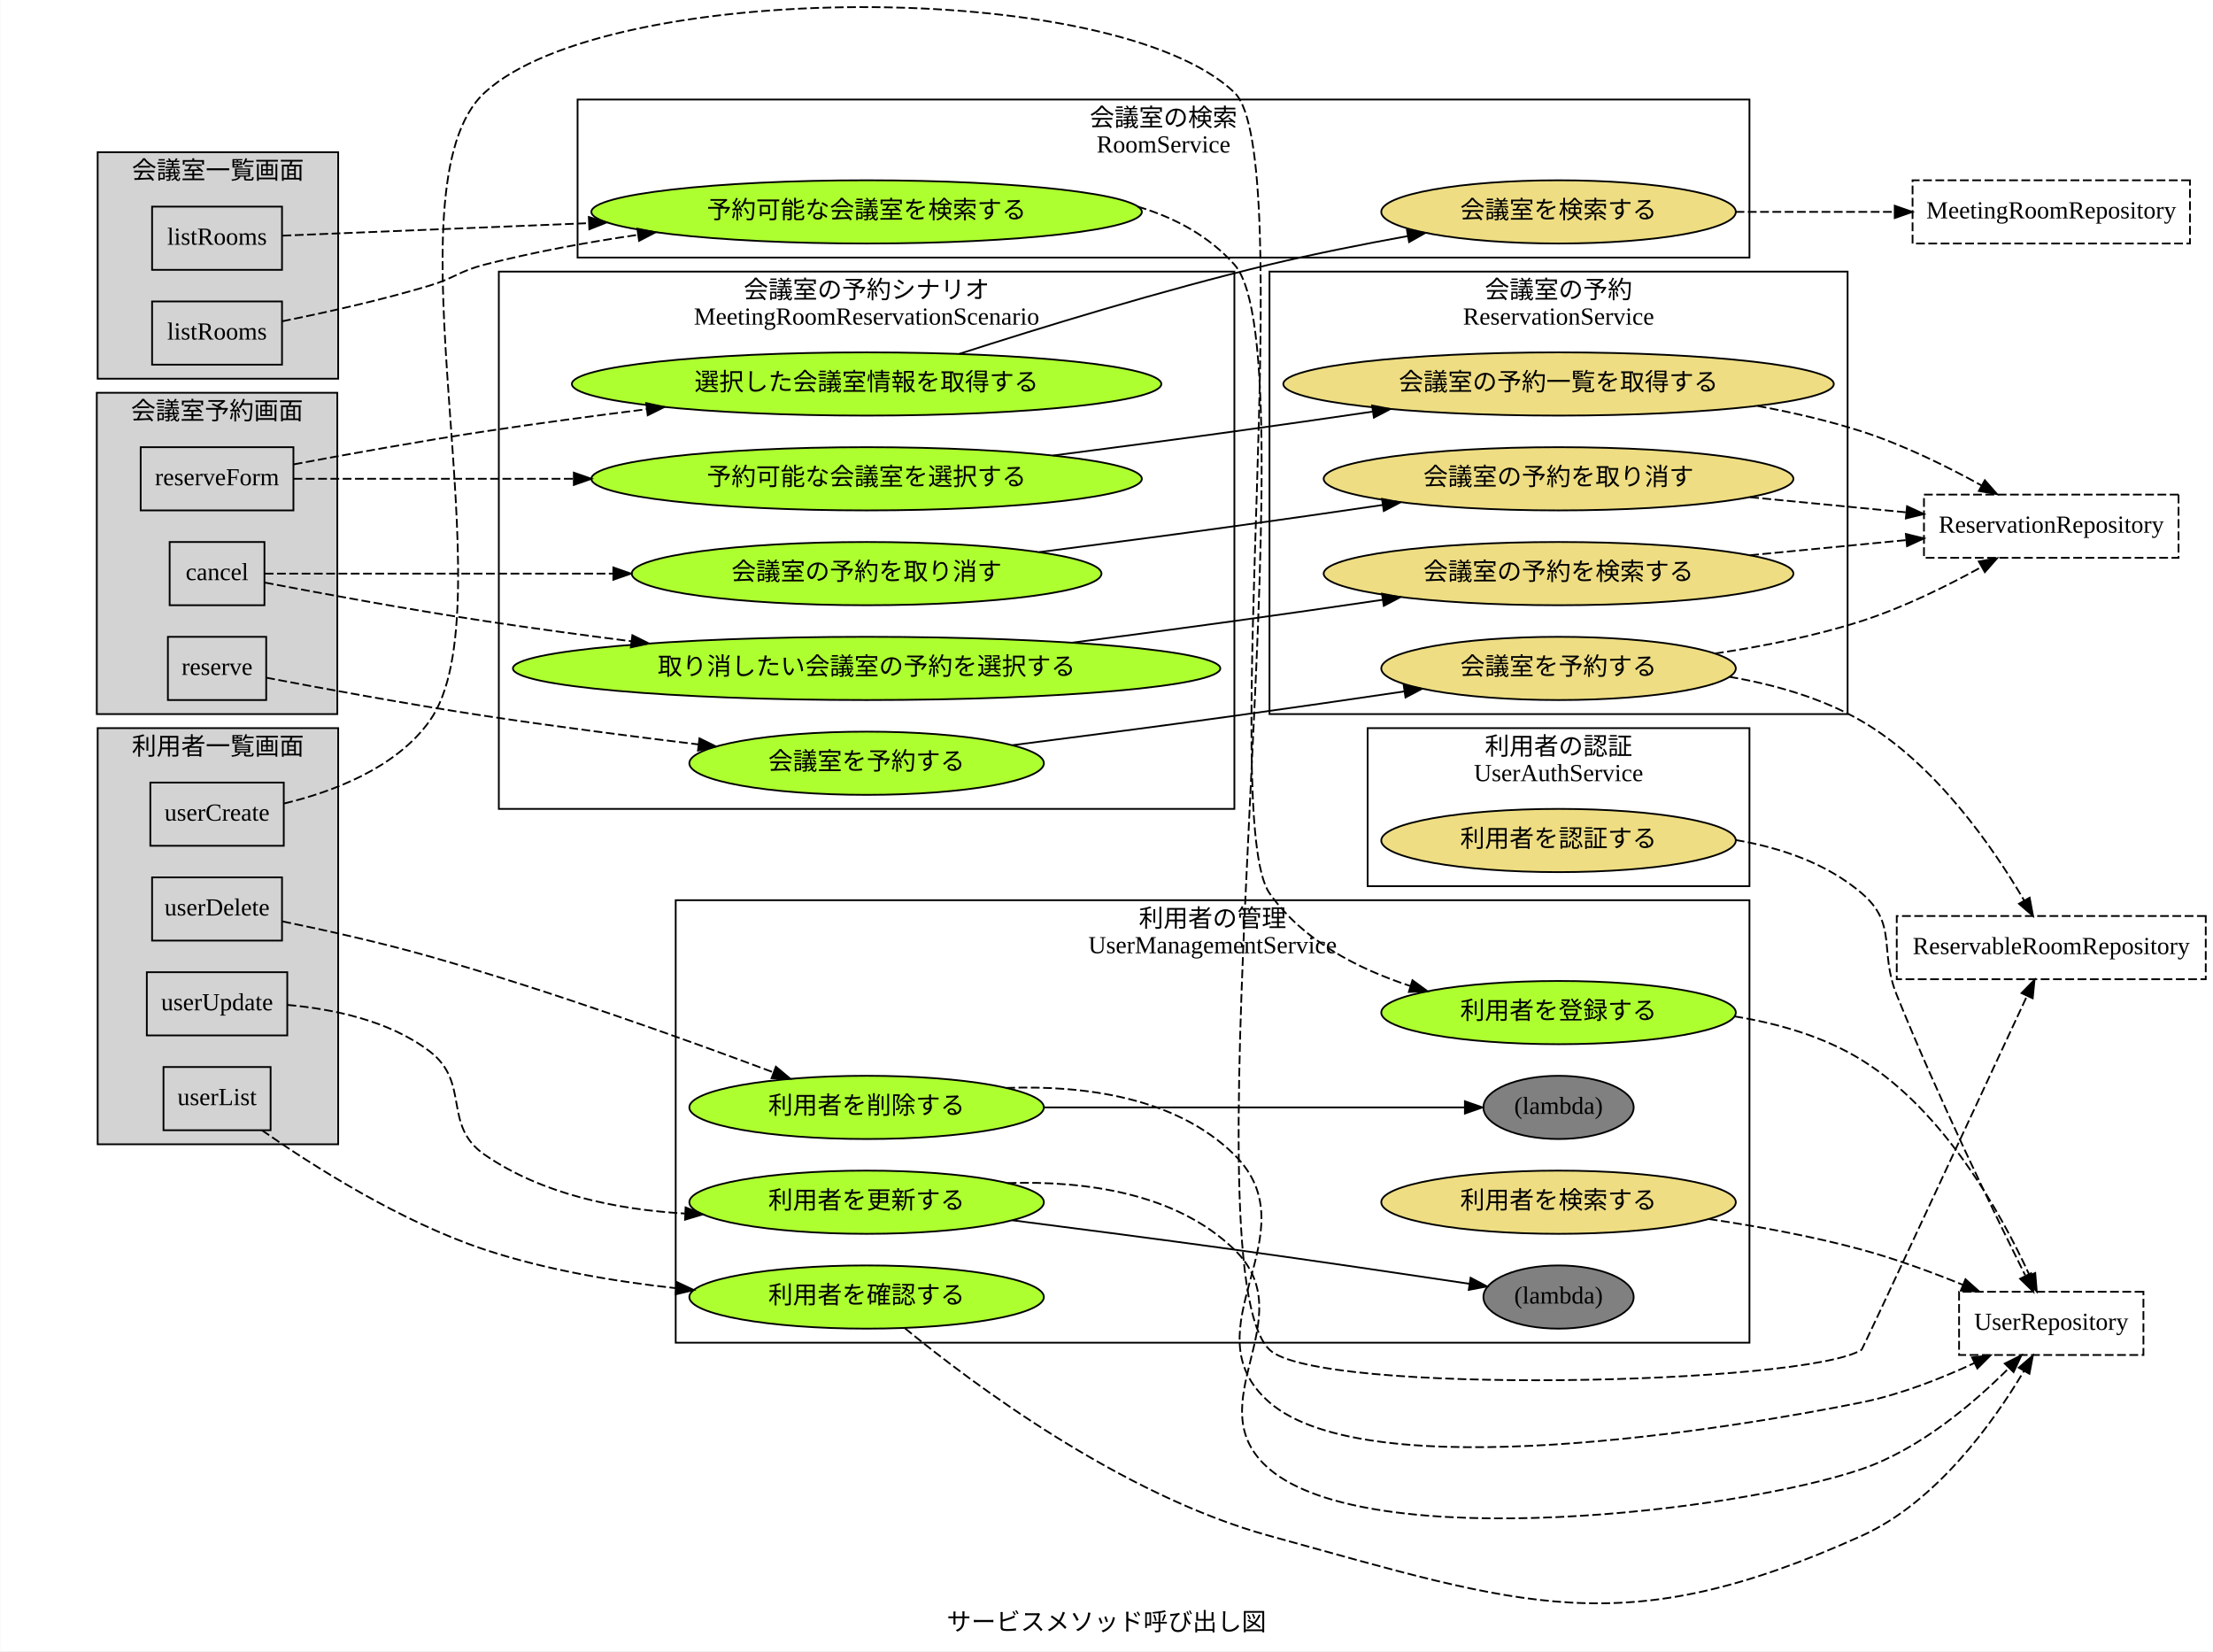
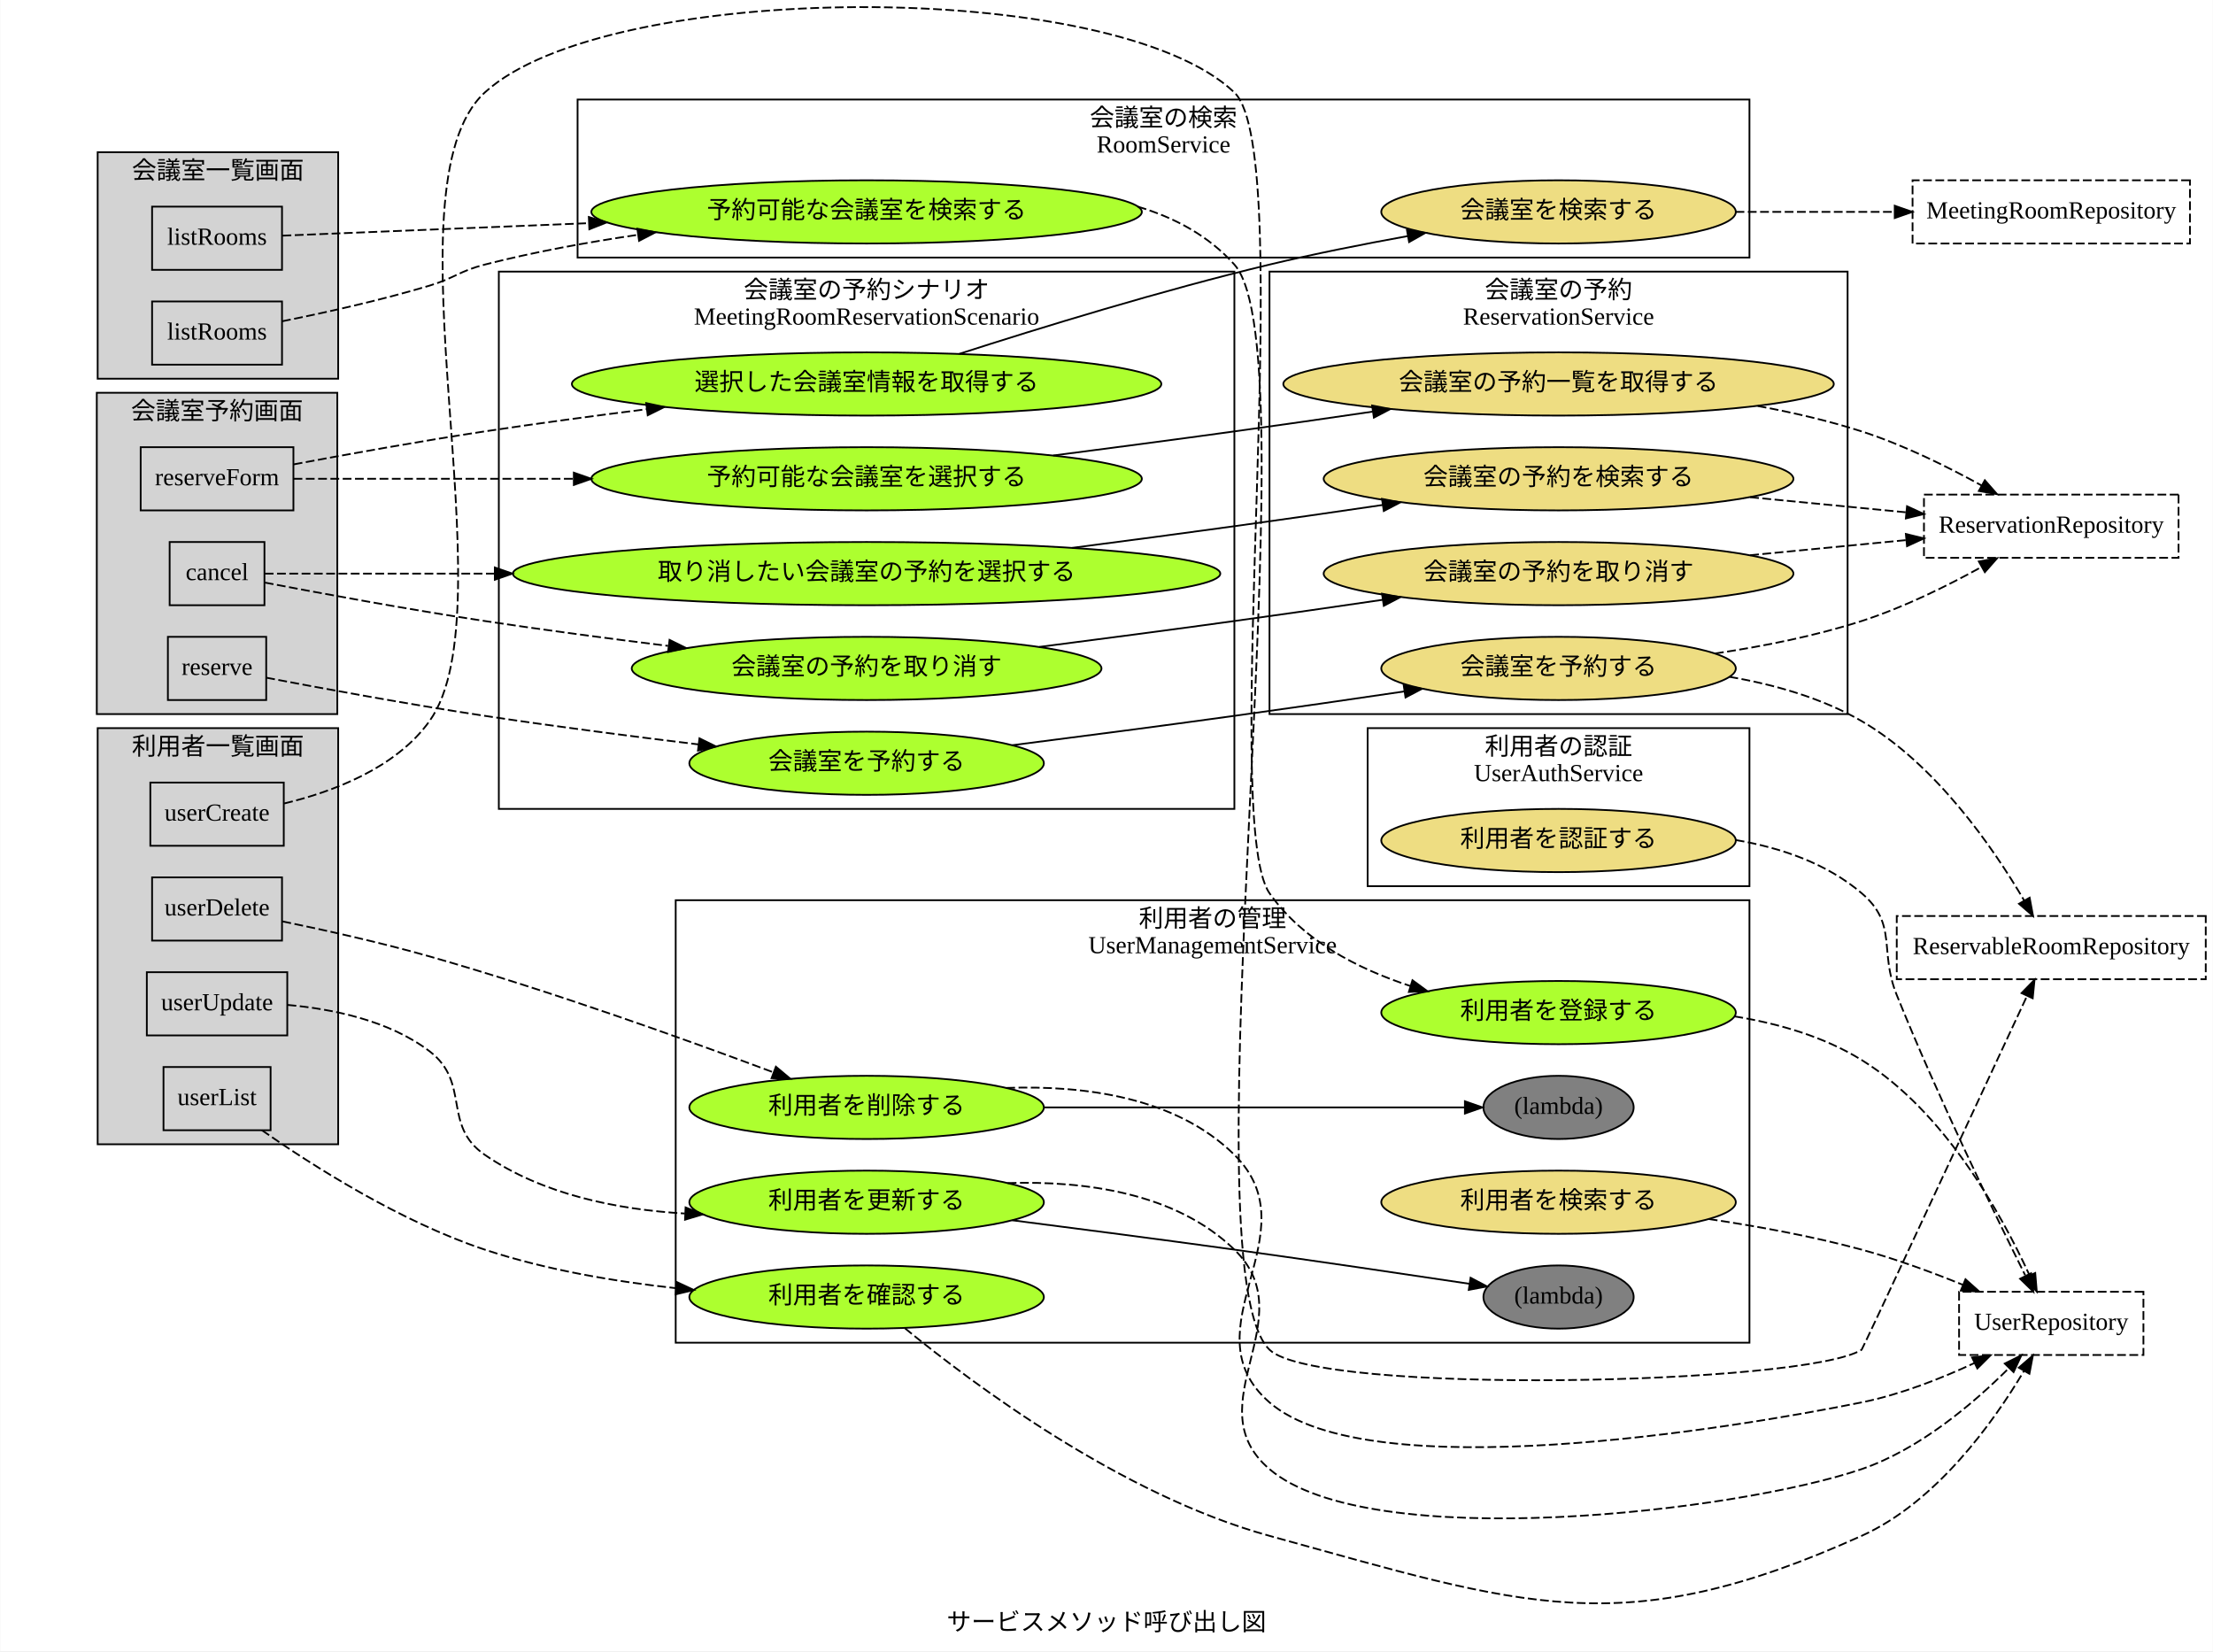
<svg xmlns="http://www.w3.org/2000/svg" xmlns:xlink="http://www.w3.org/1999/xlink" width="1260pt" height="940pt" viewBox="0.00 0.00 1260.24 940.37">
  <g id="graph0" class="graph" transform="scale(1 1) rotate(0) translate(4 936.37)">
    <polygon fill="white" stroke="transparent" points="-4,4 -4,-936.37 1256.24,-936.37 1256.24,4 -4,4" />
    <text text-anchor="middle" x="626.12" y="-7.8" font-family="Times New Roman,serif" font-size="14.00">
            サービスメソッド呼び出し図
        </text>
    <g id="clust1" class="cluster">
            </g>
    <g id="clust4" class="cluster">
      <polygon fill="none" stroke="black" points="324.85,-789.69 324.85,-879.69 992.34,-879.69 992.34,-789.69 324.85,-789.69" />
      <text text-anchor="middle" x="658.59" y="-864.49" font-family="Times New Roman,serif" font-size="14.00">
                会議室の検索
            </text>
      <text text-anchor="middle" x="658.59" y="-849.49" font-family="Times New Roman,serif" font-size="14.00">
                RoomService
            </text>
    </g>
+     <g id="clust2" class="cluster">
+       <polygon fill="none" stroke="black" points="774.86,-431.69 774.86,-521.69 992.34,-521.69 992.34,-431.69 774.86,-431.69" />
+       <text text-anchor="middle" x="883.6" y="-506.49" font-family="Times New Roman,serif" font-size="14.00">
+                 利用者の認証
+             </text>
+       <text text-anchor="middle" x="883.6" y="-491.49" font-family="Times New Roman,serif" font-size="14.00">
+                 UserAuthService
+             </text>
+     </g>
+     <g id="clust3" class="cluster">
+       <polygon fill="none" stroke="black" points="718.96,-529.69 718.96,-781.69 1048.24,-781.69 1048.24,-529.69 718.96,-529.69" />
+       <text text-anchor="middle" x="883.6" y="-766.49" font-family="Times New Roman,serif" font-size="14.00">
+                 会議室の予約
+             </text>
+       <text text-anchor="middle" x="883.6" y="-751.49" font-family="Times New Roman,serif" font-size="14.00">
+                 ReservationService
+             </text>
+     </g>
+     <g id="clust6" class="cluster">
+       <polygon fill="none" stroke="black" points="380.74,-171.69 380.74,-423.69 992.34,-423.69 992.34,-171.69 380.74,-171.69" />
+       <text text-anchor="middle" x="686.54" y="-408.49" font-family="Times New Roman,serif" font-size="14.00">
+                 利用者の管理
+             </text>
+       <text text-anchor="middle" x="686.54" y="-393.49" font-family="Times New Roman,serif" font-size="14.00">
+                 UserManagementService
+             </text>
+     </g>
    <g id="clust5" class="cluster">
      <polygon fill="none" stroke="black" points="280,-475.69 280,-781.69 698.96,-781.69 698.96,-475.69 280,-475.69" />
      <text text-anchor="middle" x="489.48" y="-766.49" font-family="Times New Roman,serif" font-size="14.00">
                会議室の予約シナリオ
            </text>
      <text text-anchor="middle" x="489.48" y="-751.49" font-family="Times New Roman,serif" font-size="14.00">
                MeetingRoomReservationScenario
-             </text>
-     </g>
-     <g id="clust2" class="cluster">
-       <polygon fill="none" stroke="black" points="774.86,-431.69 774.86,-521.69 992.34,-521.69 992.34,-431.69 774.86,-431.69" />
-       <text text-anchor="middle" x="883.6" y="-506.49" font-family="Times New Roman,serif" font-size="14.00">
-                 利用者の認証
-             </text>
-       <text text-anchor="middle" x="883.6" y="-491.49" font-family="Times New Roman,serif" font-size="14.00">
-                 UserAuthService
-             </text>
-     </g>
-     <g id="clust6" class="cluster">
-       <polygon fill="none" stroke="black" points="380.74,-171.69 380.74,-423.69 992.34,-423.69 992.34,-171.69 380.74,-171.69" />
-       <text text-anchor="middle" x="686.54" y="-408.49" font-family="Times New Roman,serif" font-size="14.00">
-                 利用者の管理
-             </text>
-       <text text-anchor="middle" x="686.54" y="-393.49" font-family="Times New Roman,serif" font-size="14.00">
-                 UserManagementService
-             </text>
-     </g>
-     <g id="clust3" class="cluster">
-       <polygon fill="none" stroke="black" points="718.96,-529.69 718.96,-781.69 1048.24,-781.69 1048.24,-529.69 718.96,-529.69" />
-       <text text-anchor="middle" x="883.6" y="-766.49" font-family="Times New Roman,serif" font-size="14.00">
-                 会議室の予約
-             </text>
-       <text text-anchor="middle" x="883.6" y="-751.49" font-family="Times New Roman,serif" font-size="14.00">
-                 ReservationService
            </text>
    </g>
    <g id="clust7" class="cluster">
            </g>
    <g id="clust9" class="cluster">
      <polygon fill="lightgrey" stroke="black" points="51,-529.69 51,-712.69 188,-712.69 188,-529.69 51,-529.69" />
      <text text-anchor="middle" x="119.5" y="-697.49" font-family="Times New Roman,serif" font-size="14.00">
                会議室予約画面
            </text>
    </g>
+     <g id="clust8" class="cluster">
+       <polygon fill="lightgrey" stroke="black" points="51.5,-284.69 51.5,-521.69 188.5,-521.69 188.5,-284.69 51.5,-284.69" />
+       <text text-anchor="middle" x="120" y="-506.49" font-family="Times New Roman,serif" font-size="14.00">
+                 利用者一覧画面
+             </text>
+     </g>
    <g id="clust10" class="cluster">
      <polygon fill="lightgrey" stroke="black" points="51.5,-720.69 51.5,-849.69 188.5,-849.69 188.5,-720.69 51.5,-720.69" />
      <text text-anchor="middle" x="120" y="-834.49" font-family="Times New Roman,serif" font-size="14.00">
                会議室一覧画面
-             </text>
-     </g>
-     <g id="clust8" class="cluster">
-       <polygon fill="lightgrey" stroke="black" points="51.5,-284.69 51.5,-521.69 188.5,-521.69 188.5,-284.69 51.5,-284.69" />
-       <text text-anchor="middle" x="120" y="-506.49" font-family="Times New Roman,serif" font-size="14.00">
-                 利用者一覧画面
            </text>
    </g>
    <g id="node1" class="node">
      <g id="a_node1">
        <a xlink:href="https://github.com/k2works/application_programing_excercise_2022/tree/take13/src/main/java/mrs/application/service/auth/UserManagementService.java" xlink:title="UserManagementService.delete(UserId)">
          <ellipse fill="greenyellow" stroke="black" cx="489.48" cy="-305.69" rx="100.98" ry="18" />
          <text text-anchor="middle" x="489.48" y="-301.99" font-family="Times New Roman,serif" font-size="14.00">利用者を削除する
                    </text>
        </a>
      </g>
    </g>
    <g id="node2" class="node">
      <ellipse fill="gray" stroke="black" cx="883.6" cy="-305.69" rx="42.79" ry="18" />
      <text text-anchor="middle" x="883.6" y="-301.99" font-family="Times New Roman,serif" font-size="14.00">
                (lambda)
            </text>
    </g>
    <g id="edge1" class="edge">
      <path fill="none" stroke="black" d="M590.44,-305.69C666.8,-305.69 769,-305.69 830.08,-305.69" />
      <polygon fill="black" stroke="black" points="830.26,-309.19 840.26,-305.69 830.26,-302.19 830.26,-309.19" />
    </g>
    <g id="node32" class="node">
      <polygon fill="none" stroke="black" stroke-dasharray="5,2" points="1216.74,-200.69 1111.74,-200.69 1111.74,-164.69 1216.74,-164.69 1216.74,-200.69" />
      <text text-anchor="middle" x="1164.24" y="-178.99" font-family="Times New Roman,serif" font-size="14.00">
                UserRepository
            </text>
    </g>
    <g id="edge20" class="edge">
      <path fill="none" stroke="black" stroke-dasharray="5,2" d="M569.03,-316.78C613,-318.35 665.54,-311.71 698.96,-278.69 743.99,-234.2 671.17,-179.18 718.96,-137.69 775.56,-88.55 982.77,-122.86 1056.24,-137.69 1078.31,-142.14 1101.49,-151.27 1120.61,-160.16" />
      <polygon fill="black" stroke="black" points="1119.12,-163.32 1129.65,-164.48 1122.14,-157.01 1119.12,-163.32" />
    </g>
    <g id="node3" class="node">
      <g id="a_node3">
        <a xlink:href="https://github.com/k2works/application_programing_excercise_2022/tree/take13/src/main/java/mrs/application/service/auth/UserManagementService.java" xlink:title="UserManagementService.update(User)">
          <ellipse fill="greenyellow" stroke="black" cx="489.48" cy="-251.69" rx="100.98" ry="18" />
          <text text-anchor="middle" x="489.48" y="-247.99" font-family="Times New Roman,serif" font-size="14.00">利用者を更新する
                    </text>
        </a>
      </g>
    </g>
    <g id="node4" class="node">
      <ellipse fill="gray" stroke="black" cx="883.6" cy="-197.69" rx="42.79" ry="18" />
      <text text-anchor="middle" x="883.6" y="-193.99" font-family="Times New Roman,serif" font-size="14.00">
                (lambda)
            </text>
    </g>
    <g id="edge2" class="edge">
      <path fill="none" stroke="black" d="M572.46,-241.4C610.89,-236.49 657.3,-230.45 698.96,-224.69 744.33,-218.41 795.93,-210.78 832.86,-205.23" />
      <polygon fill="black" stroke="black" points="833.5,-208.68 842.87,-203.73 832.46,-201.76 833.5,-208.68" />
    </g>
    <g id="edge24" class="edge">
      <path fill="none" stroke="black" stroke-dasharray="5,2" d="M569.84,-262.6C613.52,-263.95 665.51,-257.16 698.96,-224.69 739.34,-185.5 676.15,-136.19 718.96,-99.69 775.99,-51.05 985.33,-75.41 1056.24,-99.69 1089.37,-111.03 1120.17,-137.28 1140.14,-157.24" />
      <polygon fill="black" stroke="black" points="1137.76,-159.81 1147.24,-164.54 1142.78,-154.93 1137.76,-159.81" />
    </g>
    <g id="node5" class="node">
      <g id="a_node5">
        <a xlink:href="https://github.com/k2works/application_programing_excercise_2022/tree/take13/src/main/java/mrs/application/scenario/MeetingRoomReservationScenario.java" xlink:title="MeetingRoomReservationScenario.cancel(Reservation)">
-           <ellipse fill="greenyellow" stroke="black" cx="489.48" cy="-609.69" rx="133.78" ry="18" />
-           <text text-anchor="middle" x="489.48" y="-605.99" font-family="Times New Roman,serif" font-size="14.00">会議室の予約を取り消す
+           <ellipse fill="greenyellow" stroke="black" cx="489.48" cy="-555.69" rx="133.78" ry="18" />
+           <text text-anchor="middle" x="489.48" y="-551.99" font-family="Times New Roman,serif" font-size="14.00">会議室の予約を取り消す
                    </text>
        </a>
      </g>
    </g>
    <g id="node6" class="node">
      <g id="a_node6">
        <a xlink:href="https://github.com/k2works/application_programing_excercise_2022/tree/take13/src/main/java/mrs/application/service/reservation/ReservationService.java" xlink:title="ReservationService.cancel(Reservation)">
-           <ellipse fill="#eedd82" stroke="black" cx="883.6" cy="-663.69" rx="133.78" ry="18" />
-           <text text-anchor="middle" x="883.6" y="-659.99" font-family="Times New Roman,serif" font-size="14.00">会議室の予約を取り消す
+           <ellipse fill="#eedd82" stroke="black" cx="883.6" cy="-609.69" rx="133.78" ry="18" />
+           <text text-anchor="middle" x="883.6" y="-605.99" font-family="Times New Roman,serif" font-size="14.00">会議室の予約を取り消す
                    </text>
        </a>
      </g>
    </g>
    <g id="edge3" class="edge">
-       <path fill="none" stroke="black" d="M587.84,-621.94C622.89,-626.45 662.72,-631.67 698.96,-636.69 726.4,-640.48 756.11,-644.77 783.48,-648.79" />
-       <polygon fill="black" stroke="black" points="783.04,-652.27 793.44,-650.26 784.06,-645.34 783.04,-652.27" />
+       <path fill="none" stroke="black" d="M587.84,-567.94C622.89,-572.45 662.72,-577.67 698.96,-582.69 726.4,-586.48 756.11,-590.77 783.48,-594.79" />
+       <polygon fill="black" stroke="black" points="783.04,-598.27 793.44,-596.26 784.06,-591.34 783.04,-598.27" />
    </g>
    <g id="node31" class="node">
      <polygon fill="none" stroke="black" stroke-dasharray="5,2" points="1236.74,-654.69 1091.74,-654.69 1091.74,-618.69 1236.74,-618.69 1236.74,-654.69" />
      <text text-anchor="middle" x="1164.24" y="-632.99" font-family="Times New Roman,serif" font-size="14.00">
                ReservationRepository
            </text>
    </g>
    <g id="edge25" class="edge">
-       <path fill="none" stroke="black" stroke-dasharray="5,2" d="M992.73,-653.21C1022.29,-650.34 1053.83,-647.29 1081.64,-644.59" />
-       <polygon fill="black" stroke="black" points="1082.09,-648.06 1091.71,-643.62 1081.42,-641.1 1082.09,-648.06" />
+       <path fill="none" stroke="black" stroke-dasharray="5,2" d="M992.73,-620.16C1022.29,-623.03 1053.83,-626.08 1081.64,-628.78" />
+       <polygon fill="black" stroke="black" points="1081.42,-632.27 1091.71,-629.75 1082.09,-625.31 1081.42,-632.27" />
    </g>
    <g id="node7" class="node">
      <g id="a_node7">
        <a xlink:href="https://github.com/k2works/application_programing_excercise_2022/tree/take13/src/main/java/mrs/application/scenario/MeetingRoomReservationScenario.java" xlink:title="MeetingRoomReservationScenario.findOne(ReservationId)">
-           <ellipse fill="greenyellow" stroke="black" cx="489.48" cy="-555.69" rx="201.46" ry="18" />
-           <text text-anchor="middle" x="489.48" y="-551.99" font-family="Times New Roman,serif" font-size="14.00">取り消したい会議室の予約を選択する
+           <ellipse fill="greenyellow" stroke="black" cx="489.48" cy="-609.69" rx="201.46" ry="18" />
+           <text text-anchor="middle" x="489.48" y="-605.99" font-family="Times New Roman,serif" font-size="14.00">取り消したい会議室の予約を選択する
                    </text>
        </a>
      </g>
    </g>
    <g id="node8" class="node">
      <g id="a_node8">
        <a xlink:href="https://github.com/k2works/application_programing_excercise_2022/tree/take13/src/main/java/mrs/application/service/reservation/ReservationService.java" xlink:title="ReservationService.findOne(ReservationId)">
-           <ellipse fill="#eedd82" stroke="black" cx="883.6" cy="-609.69" rx="133.78" ry="18" />
-           <text text-anchor="middle" x="883.6" y="-605.99" font-family="Times New Roman,serif" font-size="14.00">会議室の予約を検索する
+           <ellipse fill="#eedd82" stroke="black" cx="883.6" cy="-663.69" rx="133.78" ry="18" />
+           <text text-anchor="middle" x="883.6" y="-659.99" font-family="Times New Roman,serif" font-size="14.00">会議室の予約を検索する
                    </text>
        </a>
      </g>
    </g>
    <g id="edge4" class="edge">
-       <path fill="none" stroke="black" d="M606.59,-570.36C636.69,-574.27 669.05,-578.55 698.96,-582.69 726.4,-586.48 756.11,-590.77 783.48,-594.79" />
-       <polygon fill="black" stroke="black" points="783.04,-598.27 793.44,-596.26 784.06,-591.34 783.04,-598.27" />
+       <path fill="none" stroke="black" d="M606.59,-624.36C636.69,-628.27 669.05,-632.55 698.96,-636.69 726.4,-640.48 756.11,-644.77 783.48,-648.79" />
+       <polygon fill="black" stroke="black" points="783.04,-652.27 793.44,-650.26 784.06,-645.34 783.04,-652.27" />
    </g>
    <g id="edge26" class="edge">
-       <path fill="none" stroke="black" stroke-dasharray="5,2" d="M992.73,-620.16C1022.29,-623.03 1053.83,-626.08 1081.64,-628.78" />
-       <polygon fill="black" stroke="black" points="1081.42,-632.27 1091.71,-629.75 1082.09,-625.31 1081.42,-632.27" />
+       <path fill="none" stroke="black" stroke-dasharray="5,2" d="M992.73,-653.21C1022.29,-650.34 1053.83,-647.29 1081.64,-644.59" />
+       <polygon fill="black" stroke="black" points="1082.09,-648.06 1091.71,-643.62 1081.42,-641.1 1082.09,-648.06" />
    </g>
    <g id="node9" class="node">
      <g id="a_node9">
        <a xlink:href="https://github.com/k2works/application_programing_excercise_2022/tree/take13/src/main/java/mrs/application/scenario/MeetingRoomReservationScenario.java" xlink:title="MeetingRoomReservationScenario.findReservations(ReservableRoomId)">
          <ellipse fill="greenyellow" stroke="black" cx="489.48" cy="-663.69" rx="156.77" ry="18" />
          <text text-anchor="middle" x="489.48" y="-659.99" font-family="Times New Roman,serif" font-size="14.00">予約可能な会議室を選択する
                    </text>
        </a>
      </g>
    </g>
    <g id="node10" class="node">
      <g id="a_node10">
        <a xlink:href="https://github.com/k2works/application_programing_excercise_2022/tree/take13/src/main/java/mrs/application/service/reservation/ReservationService.java" xlink:title="ReservationService.findReservations(ReservableRoomId)">
          <ellipse fill="#eedd82" stroke="black" cx="883.6" cy="-717.69" rx="156.77" ry="18" />
          <text text-anchor="middle" x="883.6" y="-713.99" font-family="Times New Roman,serif" font-size="14.00">会議室の予約一覧を取得する
                    </text>
        </a>
      </g>
    </g>
    <g id="edge5" class="edge">
      <path fill="none" stroke="black" d="M595.79,-676.96C628.83,-681.23 665.43,-686.05 698.96,-690.69 724.47,-694.21 751.94,-698.17 777.66,-701.94" />
      <polygon fill="black" stroke="black" points="777.4,-705.44 787.81,-703.43 778.42,-698.51 777.4,-705.44" />
    </g>
    <g id="edge27" class="edge">
      <path fill="none" stroke="black" stroke-dasharray="5,2" d="M997.04,-705.15C1017.01,-701.47 1037.43,-696.74 1056.24,-690.69 1079.94,-683.05 1104.86,-670.75 1124.69,-659.82" />
      <polygon fill="black" stroke="black" points="1126.41,-662.87 1133.41,-654.91 1122.98,-656.76 1126.41,-662.87" />
    </g>
    <g id="node11" class="node">
      <g id="a_node11">
        <a xlink:href="https://github.com/k2works/application_programing_excercise_2022/tree/take13/src/main/java/mrs/application/scenario/MeetingRoomReservationScenario.java" xlink:title="MeetingRoomReservationScenario.reserve(Reservation)">
          <ellipse fill="greenyellow" stroke="black" cx="489.48" cy="-501.69" rx="100.98" ry="18" />
          <text text-anchor="middle" x="489.48" y="-497.99" font-family="Times New Roman,serif" font-size="14.00">会議室を予約する
                    </text>
        </a>
      </g>
    </g>
    <g id="node12" class="node">
      <g id="a_node12">
        <a xlink:href="https://github.com/k2works/application_programing_excercise_2022/tree/take13/src/main/java/mrs/application/service/reservation/ReservationService.java" xlink:title="ReservationService.reserve(Reservation)">
          <ellipse fill="#eedd82" stroke="black" cx="883.6" cy="-555.69" rx="100.98" ry="18" />
          <text text-anchor="middle" x="883.6" y="-551.99" font-family="Times New Roman,serif" font-size="14.00">会議室を予約する
                    </text>
        </a>
      </g>
    </g>
    <g id="edge6" class="edge">
      <path fill="none" stroke="black" d="M572.46,-511.97C610.89,-516.88 657.3,-522.92 698.96,-528.69 730.51,-533.05 765.07,-538.06 795.61,-542.58" />
      <polygon fill="black" stroke="black" points="795.4,-546.09 805.8,-544.09 796.43,-539.16 795.4,-546.09" />
    </g>
    <g id="node29" class="node">
      <polygon fill="none" stroke="black" stroke-dasharray="5,2" points="1252.24,-414.69 1076.24,-414.69 1076.24,-378.69 1252.24,-378.69 1252.24,-414.69" />
      <text text-anchor="middle" x="1164.24" y="-392.99" font-family="Times New Roman,serif" font-size="14.00">
                ReservableRoomRepository
            </text>
    </g>
    <g id="edge29" class="edge">
      <path fill="none" stroke="black" stroke-dasharray="5,2" d="M980.93,-550.91C1006.67,-546.5 1033.6,-538.82 1056.24,-525.69 1098.43,-501.2 1131.25,-453.46 1148.88,-423.42" />
      <polygon fill="black" stroke="black" points="1151.93,-425.13 1153.86,-414.72 1145.85,-421.66 1151.93,-425.13" />
    </g>
    <g id="edge28" class="edge">
      <path fill="none" stroke="black" stroke-dasharray="5,2" d="M972.71,-564.19C999.9,-568.23 1029.68,-574.13 1056.24,-582.69 1079.94,-590.32 1104.86,-602.62 1124.69,-613.55" />
      <polygon fill="black" stroke="black" points="1122.98,-616.61 1133.41,-618.46 1126.41,-610.51 1122.98,-616.61" />
    </g>
    <g id="node13" class="node">
      <g id="a_node13">
        <a xlink:href="https://github.com/k2works/application_programing_excercise_2022/tree/take13/src/main/java/mrs/application/scenario/MeetingRoomReservationScenario.java" xlink:title="MeetingRoomReservationScenario.findMeetingRoom(RoomId)">
          <ellipse fill="greenyellow" stroke="black" cx="489.48" cy="-717.69" rx="167.87" ry="18" />
          <text text-anchor="middle" x="489.48" y="-713.99" font-family="Times New Roman,serif" font-size="14.00">選択した会議室情報を取得する
                    </text>
        </a>
      </g>
    </g>
    <g id="node14" class="node">
      <g id="a_node14">
        <a xlink:href="https://github.com/k2works/application_programing_excercise_2022/tree/take13/src/main/java/mrs/application/service/room/RoomService.java" xlink:title="RoomService.findMeetingRoom(RoomId)">
          <ellipse fill="#eedd82" stroke="black" cx="883.6" cy="-815.69" rx="100.98" ry="18" />
          <text text-anchor="middle" x="883.6" y="-811.99" font-family="Times New Roman,serif" font-size="14.00">会議室を検索する
                    </text>
        </a>
      </g>
    </g>
    <g id="edge7" class="edge">
      <path fill="none" stroke="black" d="M542.23,-734.83C588.26,-749.66 657.59,-770.97 718.96,-785.69 744.38,-791.78 772.27,-797.31 797.72,-801.92" />
      <polygon fill="black" stroke="black" points="797.25,-805.39 807.71,-803.71 798.48,-798.5 797.25,-805.39" />
    </g>
    <g id="node30" class="node">
      <polygon fill="none" stroke="black" stroke-dasharray="5,2" points="1243.24,-833.69 1085.24,-833.69 1085.24,-797.69 1243.24,-797.69 1243.24,-833.69" />
      <text text-anchor="middle" x="1164.24" y="-811.99" font-family="Times New Roman,serif" font-size="14.00">
                MeetingRoomRepository
            </text>
    </g>
    <g id="edge30" class="edge">
      <path fill="none" stroke="black" stroke-dasharray="5,2" d="M984.41,-815.69C1014.02,-815.69 1046.23,-815.69 1075.05,-815.69" />
      <polygon fill="black" stroke="black" points="1075.09,-819.19 1085.09,-815.69 1075.09,-812.19 1075.09,-819.19" />
    </g>
    <g id="node15" class="node">
      <g id="a_node15">
        <a xlink:href="https://github.com/k2works/application_programing_excercise_2022/tree/take13/src/main/java/mrs/application/service/auth/UserAuthService.java" xlink:title="UserAuthService.loadUserByUsername(String)">
          <ellipse fill="#eedd82" stroke="black" cx="883.6" cy="-457.69" rx="100.98" ry="18" />
          <text text-anchor="middle" x="883.6" y="-453.99" font-family="Times New Roman,serif" font-size="14.00">利用者を認証する
                    </text>
        </a>
      </g>
    </g>
    <g id="edge19" class="edge">
      <path fill="none" stroke="black" stroke-dasharray="5,2" d="M984.5,-457.97C1010.27,-453.59 1036.32,-444.66 1056.24,-427.69 1076.99,-410 1066.03,-394.97 1076.24,-369.69 1099.58,-311.87 1131.42,-246.19 1149.4,-210.09" />
      <polygon fill="black" stroke="black" points="1152.74,-211.23 1154.08,-200.72 1146.48,-208.1 1152.74,-211.23" />
    </g>
    <g id="node16" class="node">
      <g id="a_node16">
        <a xlink:href="https://github.com/k2works/application_programing_excercise_2022/tree/take13/src/main/java/mrs/application/service/room/RoomService.java" xlink:title="RoomService.findReservableRooms(ReservedDate)">
          <ellipse fill="greenyellow" stroke="black" cx="489.48" cy="-815.69" rx="156.77" ry="18" />
          <text text-anchor="middle" x="489.48" y="-811.99" font-family="Times New Roman,serif" font-size="14.00">予約可能な会議室を検索する
                    </text>
        </a>
      </g>
    </g>
    <g id="edge31" class="edge">
      <path fill="none" stroke="black" stroke-dasharray="5,2" d="M643.98,-818.68C664.94,-812.45 684.27,-802.1 698.96,-785.69 744.79,-734.5 669.6,-215.47 718.96,-167.69 745.89,-141.62 1024.62,-147.56 1056.24,-167.69 1056.82,-168.05 1122.02,-308.1 1150.35,-368.97" />
      <polygon fill="black" stroke="black" points="1147.32,-370.78 1154.72,-378.37 1153.67,-367.82 1147.32,-370.78" />
    </g>
    <g id="node17" class="node">
      <g id="a_node17">
        <a xlink:href="https://github.com/k2works/application_programing_excercise_2022/tree/take13/src/main/java/mrs/application/service/auth/UserManagementService.java" xlink:title="UserManagementService.findAll()">
          <ellipse fill="greenyellow" stroke="black" cx="489.48" cy="-197.69" rx="100.98" ry="18" />
          <text text-anchor="middle" x="489.48" y="-193.99" font-family="Times New Roman,serif" font-size="14.00">利用者を確認する
                    </text>
        </a>
      </g>
    </g>
    <g id="edge21" class="edge">
      <path fill="none" stroke="black" stroke-dasharray="5,2" d="M511.35,-179.87C549.5,-148.6 634.4,-84.95 718.96,-61.69 863.49,-21.93 919.57,-0.1 1056.24,-61.69 1098.68,-80.81 1131.08,-126.03 1148.61,-155.44" />
      <polygon fill="black" stroke="black" points="1145.74,-157.47 1153.77,-164.39 1151.8,-153.98 1145.74,-157.47" />
    </g>
    <g id="node18" class="node">
      <g id="a_node18">
        <a xlink:href="https://github.com/k2works/application_programing_excercise_2022/tree/take13/src/main/java/mrs/application/service/auth/UserManagementService.java" xlink:title="UserManagementService.findOne(UserId)">
          <ellipse fill="#eedd82" stroke="black" cx="883.6" cy="-251.69" rx="100.98" ry="18" />
          <text text-anchor="middle" x="883.6" y="-247.99" font-family="Times New Roman,serif" font-size="14.00">利用者を検索する
                    </text>
        </a>
      </g>
    </g>
    <g id="edge22" class="edge">
      <path fill="none" stroke="black" stroke-dasharray="5,2" d="M969.18,-242.12C997.17,-237.96 1028.29,-232.27 1056.24,-224.69 1075.41,-219.48 1095.86,-211.97 1113.68,-204.74" />
      <polygon fill="black" stroke="black" points="1115.39,-207.82 1123.29,-200.76 1112.71,-201.35 1115.39,-207.82" />
    </g>
    <g id="node19" class="node">
      <g id="a_node19">
        <a xlink:href="https://github.com/k2works/application_programing_excercise_2022/tree/take13/src/main/java/mrs/application/service/auth/UserManagementService.java" xlink:title="UserManagementService.regist(User)">
          <ellipse fill="greenyellow" stroke="black" cx="883.6" cy="-359.69" rx="100.98" ry="18" />
          <text text-anchor="middle" x="883.6" y="-355.99" font-family="Times New Roman,serif" font-size="14.00">利用者を登録する
                    </text>
        </a>
      </g>
    </g>
    <g id="edge23" class="edge">
      <path fill="none" stroke="black" stroke-dasharray="5,2" d="M983.74,-357.54C1008.79,-353.49 1034.68,-346.01 1056.24,-332.69 1103.42,-303.53 1135.77,-245.06 1151.74,-210.36" />
      <polygon fill="black" stroke="black" points="1155.11,-211.39 1155.99,-200.83 1148.72,-208.54 1155.11,-211.39" />
    </g>
    <g id="node20" class="node">
      <polygon fill="lightgray" stroke="black" points="157.5,-490.69 81.5,-490.69 81.5,-454.69 157.5,-454.69 157.5,-490.69" />
      <text text-anchor="middle" x="119.5" y="-468.99" font-family="Times New Roman,serif" font-size="14.00">
                userCreate
            </text>
    </g>
    <g id="edge15" class="edge">
      <path fill="none" stroke="black" stroke-dasharray="5,2" d="M157.77,-478.79C185.33,-485.4 221.28,-498.83 240.5,-525.69 286.99,-590.62 213.11,-829.75 272,-883.69 341.97,-947.77 630.42,-949.29 698.96,-883.69 735.6,-848.62 689.89,-469.24 718.96,-427.69 737.66,-400.96 768.94,-384.7 799.17,-374.84" />
      <polygon fill="black" stroke="black" points="800.39,-378.12 808.93,-371.85 798.34,-371.43 800.39,-378.12" />
    </g>
    <g id="node21" class="node">
      <polygon fill="lightgray" stroke="black" points="156.5,-436.69 82.5,-436.69 82.5,-400.69 156.5,-400.69 156.5,-436.69" />
      <text text-anchor="middle" x="119.5" y="-414.99" font-family="Times New Roman,serif" font-size="14.00">
                userDelete
            </text>
    </g>
    <g id="edge13" class="edge">
      <path fill="none" stroke="black" stroke-dasharray="5,2" d="M156.74,-411.64C180.68,-406.71 212.67,-399.61 240.5,-391.69 309.11,-372.14 386.55,-344.33 436.36,-325.68" />
      <polygon fill="black" stroke="black" points="437.81,-328.88 445.94,-322.08 435.35,-322.32 437.81,-328.88" />
    </g>
    <g id="node22" class="node">
      <polygon fill="lightgray" stroke="black" points="150,-328.69 89,-328.69 89,-292.69 150,-292.69 150,-328.69" />
      <text text-anchor="middle" x="119.5" y="-306.99" font-family="Times New Roman,serif" font-size="14.00">
                userList
            </text>
    </g>
    <g id="edge14" class="edge">
      <path fill="none" stroke="black" stroke-dasharray="5,2" d="M145.06,-292.67C173.9,-272.53 223.92,-240.63 272,-224.69 306.44,-213.27 345.42,-206.61 380.71,-202.76" />
      <polygon fill="black" stroke="black" points="381.46,-206.2 391.05,-201.69 380.74,-199.23 381.46,-206.2" />
    </g>
    <g id="node23" class="node">
      <polygon fill="lightgray" stroke="black" points="159.5,-382.69 79.5,-382.69 79.5,-346.69 159.5,-346.69 159.5,-382.69" />
      <text text-anchor="middle" x="119.5" y="-360.99" font-family="Times New Roman,serif" font-size="14.00">
                userUpdate
            </text>
    </g>
    <g id="edge16" class="edge">
      <path fill="none" stroke="black" stroke-dasharray="5,2" d="M159.65,-364.05C184.97,-361.8 217.4,-355.28 240.5,-337.69 264.15,-319.68 247.5,-295.52 272,-278.69 304.88,-256.08 347.35,-247.51 385.96,-245.25" />
      <polygon fill="black" stroke="black" points="386.37,-248.73 396.2,-244.79 386.06,-241.74 386.37,-248.73" />
    </g>
    <g id="node24" class="node">
      <polygon fill="lightgray" stroke="black" points="146.5,-627.69 92.5,-627.69 92.5,-591.69 146.5,-591.69 146.5,-627.69" />
      <text text-anchor="middle" x="119.5" y="-605.99" font-family="Times New Roman,serif" font-size="14.00">
                cancel
            </text>
    </g>
    <g id="edge8" class="edge">
-       <path fill="none" stroke="black" stroke-dasharray="5,2" d="M146.67,-609.69C187.91,-609.69 270.96,-609.69 344.86,-609.69" />
-       <polygon fill="black" stroke="black" points="345.22,-613.19 355.22,-609.69 345.22,-606.19 345.22,-613.19" />
+       <path fill="none" stroke="black" stroke-dasharray="5,2" d="M146.71,-604.59C176.86,-598.82 227.89,-589.36 272,-582.69 305.85,-577.56 342.79,-572.69 376.41,-568.53" />
+       <polygon fill="black" stroke="black" points="377.24,-571.96 386.74,-567.26 376.38,-565.01 377.24,-571.96" />
    </g>
    <g id="edge10" class="edge">
-       <path fill="none" stroke="black" stroke-dasharray="5,2" d="M146.71,-604.59C176.86,-598.82 227.89,-589.36 272,-582.69 298.93,-578.61 327.82,-574.69 355.43,-571.17" />
-       <polygon fill="black" stroke="black" points="356.06,-574.61 365.54,-569.89 355.18,-567.67 356.06,-574.61" />
+       <path fill="none" stroke="black" stroke-dasharray="5,2" d="M146.67,-609.69C175.59,-609.69 225.07,-609.69 277.54,-609.69" />
+       <polygon fill="black" stroke="black" points="277.72,-613.19 287.72,-609.69 277.72,-606.19 277.72,-613.19" />
    </g>
    <g id="node25" class="node">
      <polygon fill="lightgray" stroke="black" points="147.5,-573.69 91.5,-573.69 91.5,-537.69 147.5,-537.69 147.5,-573.69" />
      <text text-anchor="middle" x="119.5" y="-551.99" font-family="Times New Roman,serif" font-size="14.00">
                reserve
            </text>
    </g>
    <g id="edge12" class="edge">
      <path fill="none" stroke="black" stroke-dasharray="5,2" d="M147.52,-550.43C177.77,-544.65 228.28,-535.3 272,-528.69 311.79,-522.66 355.84,-516.99 393.77,-512.41" />
      <polygon fill="black" stroke="black" points="394.27,-515.88 403.78,-511.21 393.43,-508.92 394.27,-515.88" />
    </g>
    <g id="node26" class="node">
      <polygon fill="lightgray" stroke="black" points="163,-681.69 76,-681.69 76,-645.69 163,-645.69 163,-681.69" />
      <text text-anchor="middle" x="119.5" y="-659.99" font-family="Times New Roman,serif" font-size="14.00">
                reserveForm
            </text>
    </g>
    <g id="edge11" class="edge">
      <path fill="none" stroke="black" stroke-dasharray="5,2" d="M163.07,-663.69C202.51,-663.69 263.77,-663.69 322.54,-663.69" />
      <polygon fill="black" stroke="black" points="322.72,-667.19 332.72,-663.69 322.72,-660.19 322.72,-667.19" />
    </g>
    <g id="edge9" class="edge">
      <path fill="none" stroke="black" stroke-dasharray="5,2" d="M163.17,-671.91C193.47,-677.59 235.15,-685.11 272,-690.69 301.78,-695.19 333.94,-699.5 364.13,-703.31" />
      <polygon fill="black" stroke="black" points="363.94,-706.81 374.29,-704.58 364.8,-699.86 363.94,-706.81" />
    </g>
    <g id="node27" class="node">
+       <polygon fill="lightgray" stroke="black" points="156.5,-818.69 82.5,-818.69 82.5,-782.69 156.5,-782.69 156.5,-818.69" />
+       <text text-anchor="middle" x="119.5" y="-796.99" font-family="Times New Roman,serif" font-size="14.00">
+                 listRooms
+             </text>
+     </g>
+     <g id="edge17" class="edge">
+       <path fill="none" stroke="black" stroke-dasharray="5,2" d="M156.79,-802.16C197.58,-803.83 266.56,-806.64 331.09,-809.27" />
+       <polygon fill="black" stroke="black" points="331.26,-812.78 341.4,-809.69 331.55,-805.79 331.26,-812.78" />
+     </g>
+     <g id="node28" class="node">
      <polygon fill="lightgray" stroke="black" points="156.5,-764.69 82.5,-764.69 82.5,-728.69 156.5,-728.69 156.5,-764.69" />
      <text text-anchor="middle" x="119.5" y="-742.99" font-family="Times New Roman,serif" font-size="14.00">
                listRooms
            </text>
    </g>
-     <g id="edge17" class="edge">
+     <g id="edge18" class="edge">
      <path fill="none" stroke="black" stroke-dasharray="5,2" d="M156.55,-753.4C180.56,-758.21 212.69,-765.31 240.5,-773.69 254.84,-778.01 257.49,-781.97 272,-785.69 299.86,-792.83 330.21,-798.37 359.13,-802.63" />
      <polygon fill="black" stroke="black" points="358.89,-806.13 369.29,-804.09 359.88,-799.2 358.89,-806.13" />
    </g>
-     <g id="node28" class="node">
-       <polygon fill="lightgray" stroke="black" points="156.5,-818.69 82.5,-818.69 82.5,-782.69 156.5,-782.69 156.5,-818.69" />
-       <text text-anchor="middle" x="119.5" y="-796.99" font-family="Times New Roman,serif" font-size="14.00">
-                 listRooms
-             </text>
-     </g>
-     <g id="edge18" class="edge">
-       <path fill="none" stroke="black" stroke-dasharray="5,2" d="M156.79,-802.16C197.58,-803.83 266.56,-806.64 331.09,-809.27" />
-       <polygon fill="black" stroke="black" points="331.26,-812.78 341.4,-809.69 331.55,-805.79 331.26,-812.78" />
-     </g>
  </g>
</svg>
